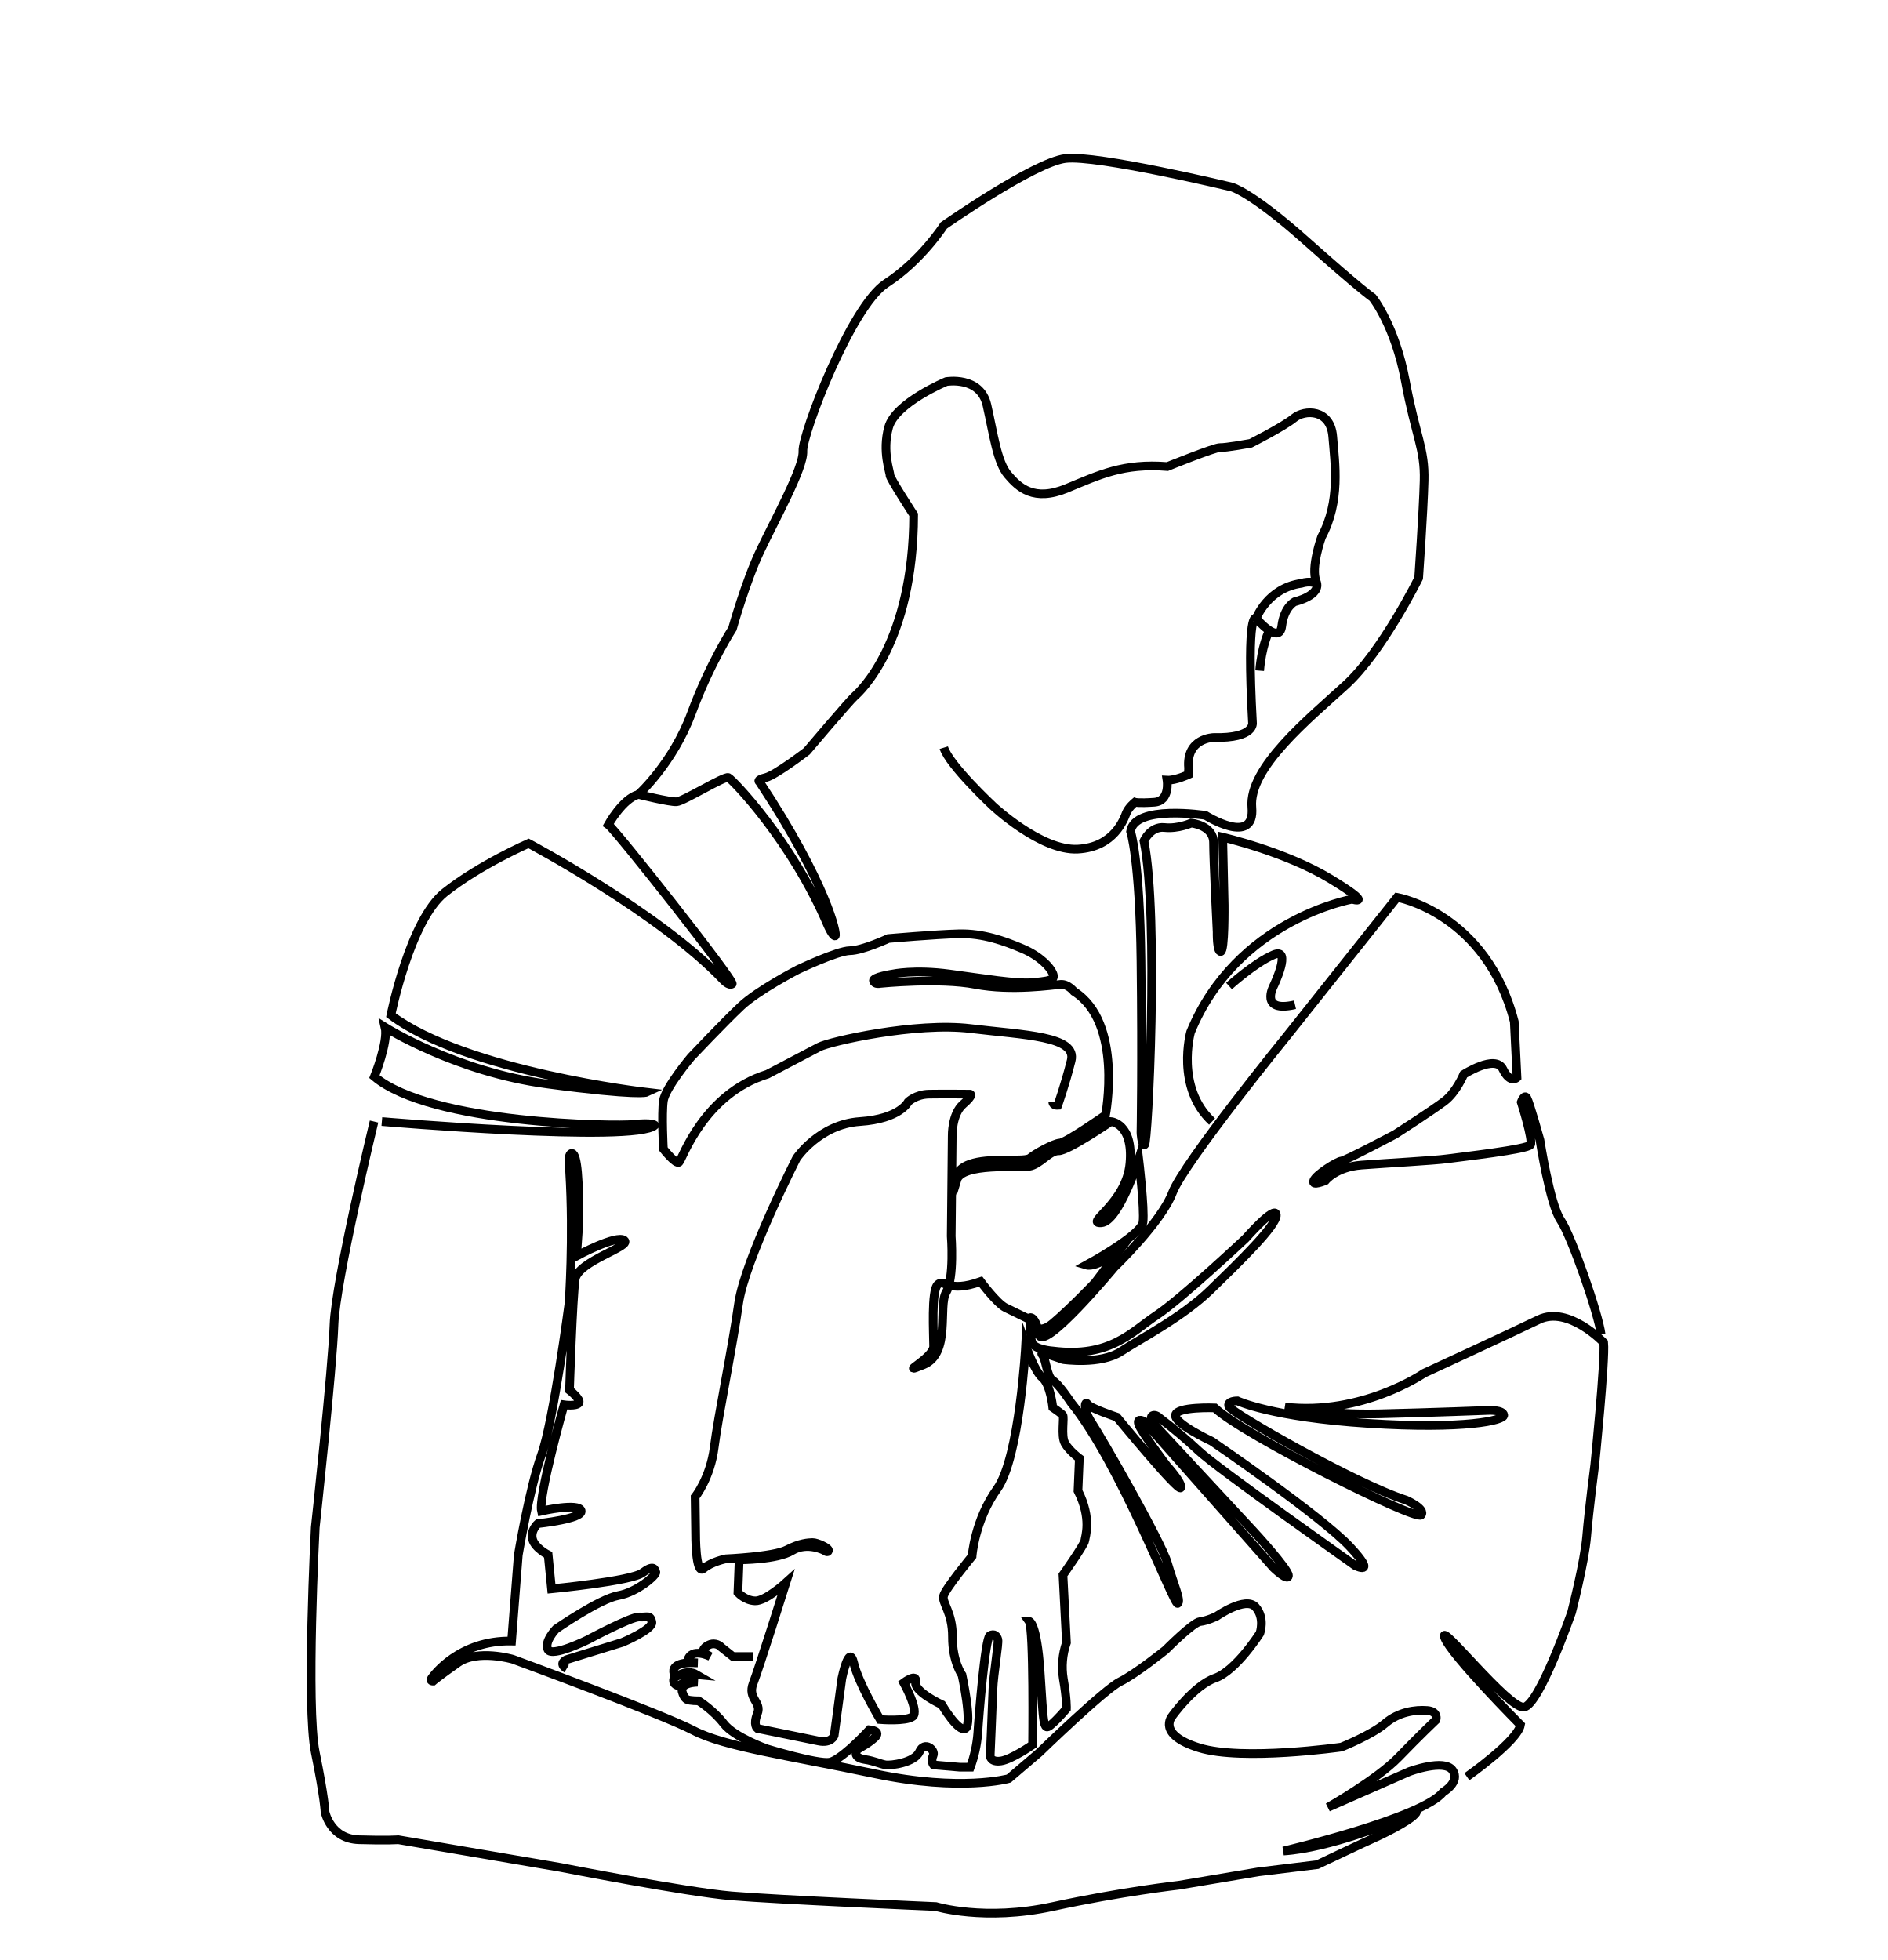
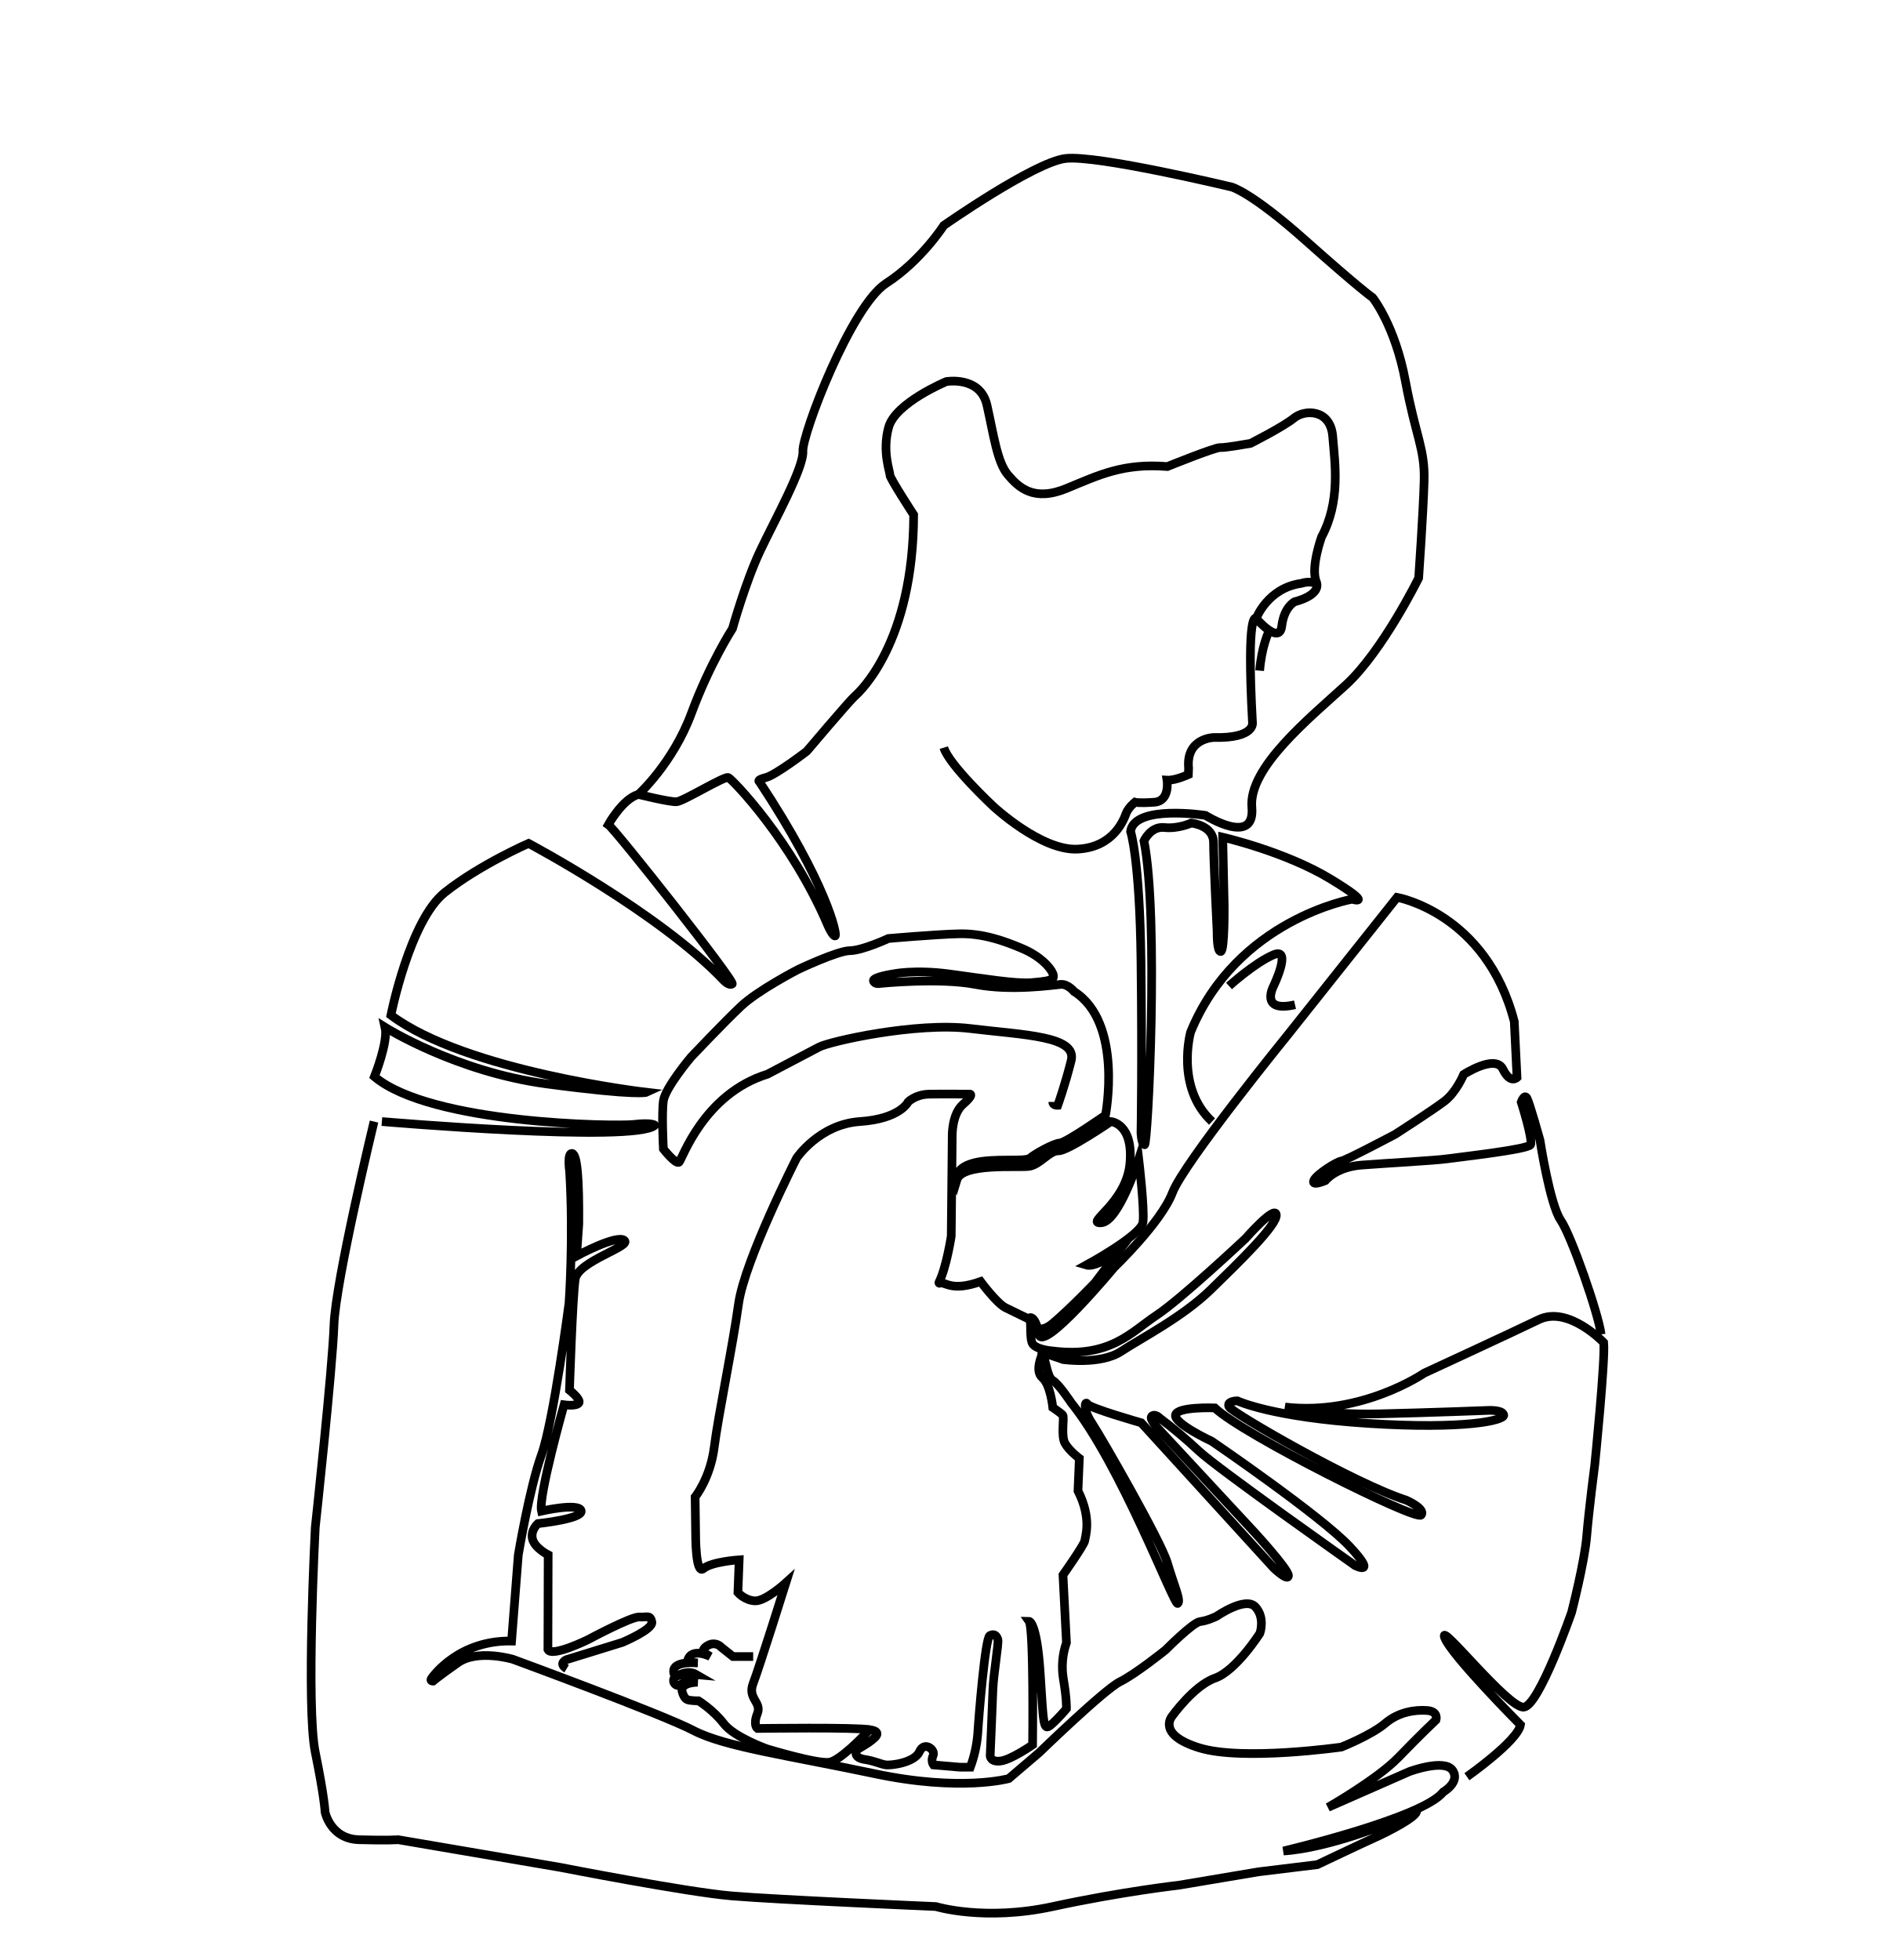
<svg xmlns="http://www.w3.org/2000/svg" viewBox="0 0 1521.9 1580.5">
  <defs>
    <style>.cls-1{fill:none;stroke:#000;stroke-miterlimit:10;stroke-width:7px;}</style>
  </defs>
  <g id="carrier">
-     <path class="cls-1" d="M301.6,904.4s-31.1,128.6-32.3,164-15.1,163.3-15.1,163.3-7.5,144.6,0,181.3,7.9,48.2,7.9,48.2,4.3,21.6,27.3,22.3,31.7,0,31.7,0l130.6,22.3s101.7,19.9,138.1,23,164.8,8.6,164.8,8.6,39,12,94.3,0,101.6-17.2,101.6-17.2l64.2-10.8,47.5-5.8s39.8-18.9,44.3-20.8,31-14.4,35.3-20.9-18.8,7-18.8,7-51,21.3-88.1,23.7c0,0,112.6-26.6,128.7-47.5,0,0,14.2-8.1,7.6-17.6s-34.9,1.1-34.9,1.1l-65.5,28.8s39.7-22.6,56.8-40.3,30.3-30.2,30.3-30.2,2.2-6.9-7.2-7.6-22.8,1-33.8,10.4-35.3,19.1-35.3,19.1-79.8,11.4-114.6.6-21.9-25.5-21.9-25.5,17.5-24.7,34.6-30.7,36.2-36.2,36.2-36.2,4.4-12.4-3.6-21.2-31.3,7.5-31.3,7.5-7.5,3.7-13.3,4.3-27.9,22.9-27.9,22.9-24.1,19.4-36.7,25.6-65.1,57.1-65.1,57.1l-24.6,21s-38.3,10.8-108-3.9-121.1-21.7-146.3-34.9S413.5,1338,413.5,1338s-28.4-8.4-44.3,2.8-20,14.8-20,14.8-2.9.1-1.2-2.3,22.4-30.8,64.5-30l5.4-69.3s9-54,18.7-80.9,22.2-122.2,22.2-122.2,3.8-52.3.5-106.3c0,0-2.2-15.2,2-14.5s5.7,21.5,5.4,56.8l-1.8,25.9s32.3-17.5,38.5-12.6-37.4,16.7-39.6,31.3-4.6,89.5-4.6,89.5,9.7,7.6,7.5,10.4-11.9,1.4-11.9,1.4-20.9,74-18.2,85.7c0,0,30.2-6.9,32-.3s-34.9,10.4-34.9,10.4-6.2,5.4-4.3,12.6,12.6,12.6,12.6,12.6l2.7,27.4s64.3-6.2,73.3-12.9,9.9-3.1,10.8-.7-15,16.3-30.2,19-50.3,27-50.3,27-9.8,10.2-6.5,16.6,32.3-8,32.3-8,34.8-18.7,41.4-18.3,8.8-2,10.1,4-23.8,16.5-23.8,16.5l-45.3,14s-6.6,3,.4,7.2" />
+     <path class="cls-1" d="M301.6,904.4s-31.1,128.6-32.3,164-15.1,163.3-15.1,163.3-7.5,144.6,0,181.3,7.9,48.2,7.9,48.2,4.3,21.6,27.3,22.3,31.7,0,31.7,0l130.6,22.3s101.7,19.9,138.1,23,164.8,8.6,164.8,8.6,39,12,94.3,0,101.6-17.2,101.6-17.2l64.2-10.8,47.5-5.8s39.8-18.9,44.3-20.8,31-14.4,35.3-20.9-18.8,7-18.8,7-51,21.3-88.1,23.7c0,0,112.6-26.6,128.7-47.5,0,0,14.2-8.1,7.6-17.6s-34.9,1.1-34.9,1.1l-65.5,28.8s39.7-22.6,56.8-40.3,30.3-30.2,30.3-30.2,2.2-6.9-7.2-7.6-22.8,1-33.8,10.4-35.3,19.1-35.3,19.1-79.8,11.4-114.6.6-21.9-25.5-21.9-25.5,17.5-24.7,34.6-30.7,36.2-36.2,36.2-36.2,4.4-12.4-3.6-21.2-31.3,7.5-31.3,7.5-7.5,3.7-13.3,4.3-27.9,22.9-27.9,22.9-24.1,19.4-36.7,25.6-65.1,57.1-65.1,57.1l-24.6,21s-38.3,10.8-108-3.9-121.1-21.7-146.3-34.9S413.5,1338,413.5,1338s-28.4-8.4-44.3,2.8-20,14.8-20,14.8-2.9.1-1.2-2.3,22.4-30.8,64.5-30l5.4-69.3s9-54,18.7-80.9,22.2-122.2,22.2-122.2,3.8-52.3.5-106.3c0,0-2.2-15.2,2-14.5s5.7,21.5,5.4,56.8l-1.8,25.9s32.3-17.5,38.5-12.6-37.4,16.7-39.6,31.3-4.6,89.5-4.6,89.5,9.7,7.6,7.5,10.4-11.9,1.4-11.9,1.4-20.9,74-18.2,85.7c0,0,30.2-6.9,32-.3s-34.9,10.4-34.9,10.4-6.2,5.4-4.3,12.6,12.6,12.6,12.6,12.6l-.2,76.4c3.2,6.3,32.3-8,32.3-8s34.8-18.7,41.4-18.3,8.8-2,10.1,4-23.8,16.5-23.8,16.5l-45.3,14s-6.6,3,.4,7.2" />
    <path class="cls-1" d="M307.9,904.4s204,17.5,220.2,3c0,0-2.2-2.4-16.9-.7s-163.7-.1-209.3-38.5c0,0,11.3-28.1,8.6-39.8,0,0,57.1,35.9,130.7,45.7s80.2,6.7,80.2,6.7S375.7,864,315.2,818.6c0,0,15.2-76.5,43.4-98.9s67.6-39.6,67.6-39.6,105.4,55.9,157,110.1c0,0,4.6,5.1,7.2,3.2S496,668.7,490.5,665c0,0,11.5-20.9,24.3-24.4,0,0,25.3,6.3,30.8,5.9s38.6-20.9,41.7-19.5,51.1,50.7,80.3,119.4c0,0,3.8,8.7,5.8,8.3s-6.6-42-61.1-124.4c0,0-2.8-1.3,5.2-3.3s33-21.2,33-21.2,34.7-41,38.8-44.5,47.2-43.4,47.4-146.2c0,0-19.5-29.9-19.2-32.2s-6.4-18.5-1-38.3S763,307.7,763,307.7s27.4-4.8,32.8,19,8.2,46,16.9,56.2,20.8,21.9,47.4,10.9,45.7-20.4,81.2-17.6c0,0,38.5-15.6,42.6-15.3s24.5-3.4,24.5-3.4,26.5-13.4,35-20.4,29.4-7.4,31.2,14.8,6.4,52.3-9,81.1c0,0-8.9,24.6-4.3,35.9s-17.3,16.3-17.3,16.3-8.6,4-10.5,19.7-20.6-6.2-20.6-6.2,9.1-24.5,36.4-28.3a20,20,0,0,1,9.7-.7" />
    <path class="cls-1" d="M1022.5,510.6s-5.3,11.5-6.8,30.2" />
    <path class="cls-1" d="M1012.9,498.7s-8.1-9.2-3,84c0,0,2.3,12.8-31.2,12,0,0-22.6.4-20.3,24.7l-.2,5.2s-10.5,4.9-17.2,4.5c0,0,2.7,16.9-10.3,17.8s-15.6,0-15.6,0-5.2,4.2-7,8.8-9.6,27.4-39.1,29-68.2-34.6-68.2-34.6-35.4-33-39.8-47.2" />
    <path class="cls-1" d="M514.8,640.6s27.8-25.1,42.7-65.4,33.1-68.3,33.1-68.3,10.5-37.6,22.3-62.6,35.2-66.9,34.5-80.5,38.8-117,67.1-135.3S761,181.8,761,181.8s72.7-50.9,98.1-54,134,23,134,23,15.6,3.9,59.7,43.2,54,46,54,46,18,22.3,26.4,67.3,15.8,54.5,15.1,80.4-4.4,78.4-4.4,78.4-29.2,59.3-58.9,86.4-78.4,66.6-75.6,98.5-37.4,6.5-37.4,6.5-57.3-8.9-60.4,12.9c0,0,7.4,21.6,8.4,104.6s0,138.2,0,138.2.2,9.2,2.9,9.9,11.7-183.9-.5-245c0,0,5.3-12,16.5-10.8s21.6-3.6,21.6-3.6,18,1.7,18,15.8,2.9,72,2.9,72-.3,16,2.9,15.8,2.8-37.4,2.8-37.4l-1.2-54.8s50.6,11.6,87.1,33.8,17.2,16.2,17.2,16.2-93,16.3-130.2,107.2c0,0-12.4,44.6,17.3,72.1" />
    <path class="cls-1" d="M991,795.1s20.6-18.7,35.9-25.2,0,25.2,0,25.2-11.7,21.8,17.3,15.1" />
-     <path class="cls-1" d="M1182.8,1432.7s41-28.8,43.2-41.8c0,0-56.2-56.5-61.2-70.5s51.6,57.8,64,56.2,38.4-76.4,38.4-76.4,10.5-40.7,12.2-61.5,6.5-57.6,6.5-57.6,8.6-84.6,7.2-98.5c0,0-28.5-30-52.3-18.5s-92.5,43.2-92.5,43.2-50.1,34.5-112.2,27.3c0,0,32.9,6.5,75.7,5.5s88.7-2.8,88.7-2.8,11.4-.5,12,3.8-31.5,11.7-109.3,6.7-105.5-18.2-105.5-18.2-9,0-6.7,4.8,101.3,62,142.9,75.3c0,0,16,7,12,12s-143.6-64.8-166.4-86.4c0,0-30.6-1.2-31.7,5.8s29.3,21.1,29.3,21.1,88,60.1,111.2,84.9,4.3,15.3,4.3,15.3-111.7-78.8-126.1-92.5a375.9,375.9,0,0,0-31.4-26.4s-3.6-3.8-6.3-1.6,5.2,10.2,5.2,10.2l76.6,82.5s28.6,31,28.3,36-12-6.3-12-6.3l-104.3-118s-6.2-3.6-4.5,2.1,22.7,33.5,22.7,33.5,13,14.2,11.2,17.8-51.5-57-51.5-57-21.8-7.2-23.7-10.5-3.9,4,3.6,15.3,55.9,95.5,60.9,112.8,11.3,30.7,8.3,32.7-45.9-112.6-85.9-161.9c0,0-9.9-15.1-14.8-17.9s-5.4-17.4-8.6-20.9,16.9,4,16.9,4,30.1,4.4,46.7-6.5,49.7-27.8,72.3-49.8,53.7-52.1,52.9-60.4-24.8,19.1-24.8,19.1-51.9,48.8-71.9,62-37.1,34.5-83.5,28.7c0,0-15.1-1-16.9-7s-.3-16.8-1.9-18.5,4.7-4.9,7.4,11.7,61-53.7,61-53.7,37.8-36.2,46.9-60.2,93.2-127.5,93.2-127.5l87.9-110.6s71.8,12.6,94.5,100.2l2.2,45.1s-5.4,5.5-11.4-6.8-31.6,4.3-31.6,4.3-5.9,14.3-15.5,21.6-39.6,26.6-39.6,26.6-40.1,21.3-43.5,21.6-20.4,10.9-22.3,15.8,9.4,0,9.4,0,8.4-10.9,29.1-12.5,58.7-3.6,69.4-5.1,64.7-7.5,66.9-11.3-7.5-34.4-7.5-34.4,2.5-6.9,4.6-3.2,10.5,33.8,10.5,33.8,8,51.9,16.7,64.6,30.6,75.8,32.6,92.1" />
-     <path class="cls-1" d="M607.3,1335.8H591l-9.3-7.4a8.6,8.6,0,0,0-10.1-2c-6,2.9-4.5,6-4.5,6l5.7,3.4s-15.3-7.8-18.3,3.1c0,0,1.3,2.2,8,2,0,0-18-1.7-19.3,5.8a7.7,7.7,0,0,0,1.5,5.5s9.1-6.4,16.8-1.9c0,0-19.1-1.8-18.4,5.1,0,0-.1,3.5,4.4,4,0,0,3.3-4.2,15.1-2.9,0,0-16,0-12.1,9,0,0,1.1,3.7,3.4,4.9s9.3,1.1,9.3,1.1,12.1,7.5,20.4,18.4,34.7,20.3,34.7,20.3,41.1,12.5,50.6,10.8c4.2-.7,10.9-5.9,17.2-11.4,7.9-7.1,15-14.8,15-14.8s10.5.8,3.9,6.7-12.9,8-14.2,10.1-1.3,6,6.5,7.2,12.1,3.5,16.5,4.3,23.7-1.7,27.6-10.6,13.1-1.4,11,3.1.3,7.6.3,7.6l21,1.8h8.7a100.6,100.6,0,0,0,6-27.3c.9-14.9,6-76.8,9.7-78.8s5.7.3,6.5,3.2-3.6,28.2-4,40.3-2.2,53.6-2.2,53.6.2,5.2,8.7,4,25.5-13,25.5-13,1.1-94-2.8-99.6c0,0,6.2.1,8.9,41.3s2.4,47.3,8.3,42.5,12.9-13.3,12.9-13.3.3-7.9-2.5-24.1a59.7,59.7,0,0,1,2.5-29.2l-2.8-54.6s17.3-24.5,17.6-27.7,5.9-17.5-5.5-40.1l1.1-26.2s-8.2-6.1-11.6-12.2-.3-21-1.8-22.7-8-6.1-8-6.1-1.9-18.6-8.4-24-13.5-26.2-13.5-26.2-4.8,90.3-23,115.8-20.2,54.3-20.2,54.3-21.6,26.2-23,32,7.3,13.2,7.2,33.1,7.7,30.7,7.7,30.7,8.6,39.6,2.8,43.1-19.1-19.2-19.1-19.2-22.6-10.4-21.1-18.2-9.6.5-9.6.5,12.8,23.2,7.2,27.3-26.2,2.4-26.2,2.4-17.5-29.2-21.3-45.5-9.6,12.4-9.6,12.4l-6.2,46.1s-2.3,6.4-12.5,4.3l-49.4-10.1s-3.7-2.7,0-12-8.2-12-3.4-24.4,26.4-81.1,26.4-81.1-16.4,14.9-24.8,14.6-13.9-6.7-13.9-6.7l1-26.4s30.4.1,42.7-7.4,26.3,0,26.3,0,2.3,2.1,3,0-9.4-6.6-12.8-6.5-10.2.4-20.8,5.9-49.1,7.2-49.1,7.2-11.6,2.3-18.1,7.9-6.3-28.1-6.3-28.1l-.4-29.7s12.3-15.3,15.4-40.1,14.7-80.4,19.6-115.6,46.8-117.5,46.8-117.5,18.3-27.3,51-29.5,39-15.9,39-15.9,6-6,16.8-6.2,33.1,0,33.1,0,3.4.3-5.7,8.2-8.7,25.4-8.7,25.4l-.8,80.9s2.6,33.8-4.1,45.2,4.1,49.4-18.3,58.5,8.2-5.1,8.2-14.9-2.1-45,3.4-49.8,7.8,7.2,34.5-2.4c0,0,13.1,17.7,20.1,21.1s19.3,9.4,19.3,9.4,4.8,15,18.8,3.2,33.9-32.6,33.9-32.6l19.6-25.9s-18.4,13.9-26.4,11.5c0,0,44.2-24,45.6-34.5s-3.4-50.9-3.4-50.9S902.1,985.1,888,986s20.2-15.5,23.1-47.9-15.4-33.7-15.4-33.7-34.8,23.8-42.2,23.6-14.9,11.2-23.7,12.5-54.1-3-58.3,11c0,0-2.6-9.4,13.6-13.7s41.6-.6,45.5-4,19-11.8,24-12.1,36.8-22.5,36.8-22.5,14.4-74.6-25.4-99.7c0,0-4.9-6.2-10.8-5.7s-39.6,5.6-68.7,0-76.7-.8-76.7-.8-4.5,1.1-5.5-2,15.6-5.6,15.6-5.6,17.3-3.8,45.6,0,53.3,8,66.1,7,14.7-2.1,14.7-2.1,4.6-.3,2.6-5.3-10.2-14-24.6-20.1-31.7-12.4-51.2-11.9-56.8,3.8-56.8,3.8-20.9,9.7-31,9.8-42,15.3-42,15.3-32.1,16.6-45.8,29.5-40.3,41-40.3,41-20.8,24.7-22.3,35.3,0,38.8,0,38.8,10.2,13,12.7,10.6,19.8-55,71.2-70.9l41.7-21.9c8.8-4.6,78.2-20.2,121.9-14.9s86.3,6,81.3,25.9-10.8,36-10.8,36-4,.3-4-2.7" />
+     <path class="cls-1" d="M1182.8,1432.7s41-28.8,43.2-41.8c0,0-56.2-56.5-61.2-70.5s51.6,57.8,64,56.2,38.4-76.4,38.4-76.4,10.5-40.7,12.2-61.5,6.5-57.6,6.5-57.6,8.6-84.6,7.2-98.5c0,0-28.5-30-52.3-18.5s-92.5,43.2-92.5,43.2-50.1,34.5-112.2,27.3c0,0,32.9,6.5,75.7,5.5s88.7-2.8,88.7-2.8,11.4-.5,12,3.8-31.5,11.7-109.3,6.7-105.5-18.2-105.5-18.2-9,0-6.7,4.8,101.3,62,142.9,75.3c0,0,16,7,12,12s-143.6-64.8-166.4-86.4c0,0-30.6-1.2-31.7,5.8s29.3,21.1,29.3,21.1,88,60.1,111.2,84.9,4.3,15.3,4.3,15.3-111.7-78.8-126.1-92.5a375.9,375.9,0,0,0-31.4-26.4s-3.6-3.8-6.3-1.6,5.2,10.2,5.2,10.2l76.6,82.5s28.6,31,28.3,36-12-6.3-12-6.3l-106.7-117s-41.5-11.8-43.4-15.1-3.9,4,3.6,15.3,55.9,95.5,60.9,112.8,11.3,30.7,8.3,32.7-45.9-112.6-85.9-161.9c0,0-9.9-15.1-14.8-17.9s-5.4-17.4-8.6-20.9,16.9,4,16.9,4,30.1,4.4,46.7-6.5,49.7-27.8,72.3-49.8,53.7-52.1,52.9-60.4-24.8,19.1-24.8,19.1-51.9,48.8-71.9,62-37.1,34.5-83.5,28.7c0,0-15.1-1-16.9-7s-.3-16.8-1.9-18.5,4.7-4.9,7.4,11.7,61-53.7,61-53.7,37.8-36.2,46.9-60.2,93.2-127.5,93.2-127.5l87.9-110.6s71.8,12.6,94.5,100.2l2.2,45.1s-5.4,5.5-11.4-6.8-31.6,4.3-31.6,4.3-5.9,14.3-15.5,21.6-39.6,26.6-39.6,26.6-40.1,21.3-43.5,21.6-20.4,10.9-22.3,15.8,9.4,0,9.4,0,8.4-10.9,29.1-12.5,58.7-3.6,69.4-5.1,64.7-7.5,66.9-11.3-7.5-34.4-7.5-34.4,2.5-6.9,4.6-3.2,10.5,33.8,10.5,33.8,8,51.9,16.7,64.6,30.6,75.8,32.6,92.1" />
+     <path class="cls-1" d="M701.1,1394.8c-10.2-2.1-90.4-1-90.4-1s-3.7-2.7,0-12-8.2-12-3.4-24.4,26.4-81.1,26.4-81.1-16.4,14.9-24.8,14.6-13.9-6.7-13.9-6.7l1-26.4h0s-22.3,1.5-28.8,7.1-6.3-28.1-6.3-28.1l-.4-29.7s12.3-15.3,15.4-40.1,14.7-80.4,19.6-115.6,46.8-117.5,46.8-117.5,18.3-27.3,51-29.5,39-15.9,39-15.9,6-6,16.8-6.2,33.1,0,33.1,0,3.4.3-5.7,8.2-8.7,25.4-8.7,25.4l-.8,80.9s-3.8,25.1-9.9,37.3c-.2.4.2.9.6.7,4.6-1.7,8.9,7.2,33-1.4,0,0,13.1,17.7,20.1,21.1s19.3,9.4,19.3,9.4,4.8,15,18.8,3.2,33.9-32.6,33.9-32.6l19.6-25.9s-18.4,13.9-26.4,11.5c0,0,44.2-24,45.6-34.5s-3.4-50.9-3.4-50.9S902.1,985.1,888,986s20.2-15.5,23.1-47.9-15.4-33.7-15.4-33.7-34.8,23.8-42.2,23.6-14.9,11.2-23.7,12.5-54.1-3-58.3,11c0,0-2.6-9.4,13.6-13.7s41.6-.6,45.5-4,19-11.8,24-12.1,36.8-22.5,36.8-22.5,14.4-74.6-25.4-99.7c0,0-4.9-6.2-10.8-5.7s-39.6,5.6-68.7,0-76.7-.8-76.7-.8-4.5,1.1-5.5-2,15.6-5.6,15.6-5.6,17.3-3.8,45.6,0,53.3,8,66.1,7,14.7-2.1,14.7-2.1,4.6-.3,2.6-5.3-10.2-14-24.6-20.1-31.7-12.4-51.2-11.9-56.8,3.8-56.8,3.8-20.9,9.7-31,9.8-42,15.3-42,15.3-32.1,16.6-45.8,29.5-40.3,41-40.3,41-20.8,24.7-22.3,35.3,0,38.8,0,38.8,10.2,13,12.7,10.6,19.8-55,71.2-70.9l41.7-21.9c8.8-4.6,78.2-20.2,121.9-14.9s86.3,6,81.3,25.9-10.8,36-10.8,36-4,.3-4-2.7" />
+     <path class="cls-1" d="M607.3,1335.8H591l-9.3-7.4a8.6,8.6,0,0,0-10.1-2c-6,2.9-4.5,6-4.5,6l5.7,3.4s-15.3-7.8-18.3,3.1c0,0,1.3,2.2,8,2,0,0-18-1.7-19.3,5.8a7.7,7.7,0,0,0,1.5,5.5s9.1-6.4,16.8-1.9c0,0-19.1-1.8-18.4,5.1,0,0-.1,3.5,4.4,4,0,0,3.3-4.2,15.1-2.9,0,0-16,0-12.1,9,0,0,1.1,3.7,3.4,4.9s9.3,1.1,9.3,1.1,12.1,7.5,20.4,18.4,34.7,20.3,34.7,20.3,41.1,12.5,50.6,10.8c4.2-.7,10.9-5.9,17.2-11.4,7.9-7.1,15-14.8,15-14.8s10.5.8,3.9,6.7-12.9,8-14.2,10.1-1.3,6,6.5,7.2,12.1,3.5,16.5,4.3,23.7-1.7,27.6-10.6,13.1-1.4,11,3.1.3,7.6.3,7.6l21,1.8h8.7a100.6,100.6,0,0,0,6-27.3c.9-14.9,6-76.8,9.7-78.8s5.7.3,6.5,3.2-3.6,28.2-4,40.3-2.2,53.6-2.2,53.6.2,5.2,8.7,4,25.5-13,25.5-13,1.1-94-2.8-99.6c0,0,6.2.1,8.9,41.3s2.4,47.3,8.3,42.5,12.9-13.3,12.9-13.3.3-7.9-2.5-24.1a59.7,59.7,0,0,1,2.5-29.2l-2.8-54.6s17.3-24.5,17.6-27.7,5.9-17.5-5.5-40.1l1.1-26.2s-8.2-6.1-11.6-12.2-.3-21-1.8-22.7-8-6.1-8-6.1-1.9-18.6-8.4-24-.2-18.7-.2-18.7" />
  </g>
</svg>
